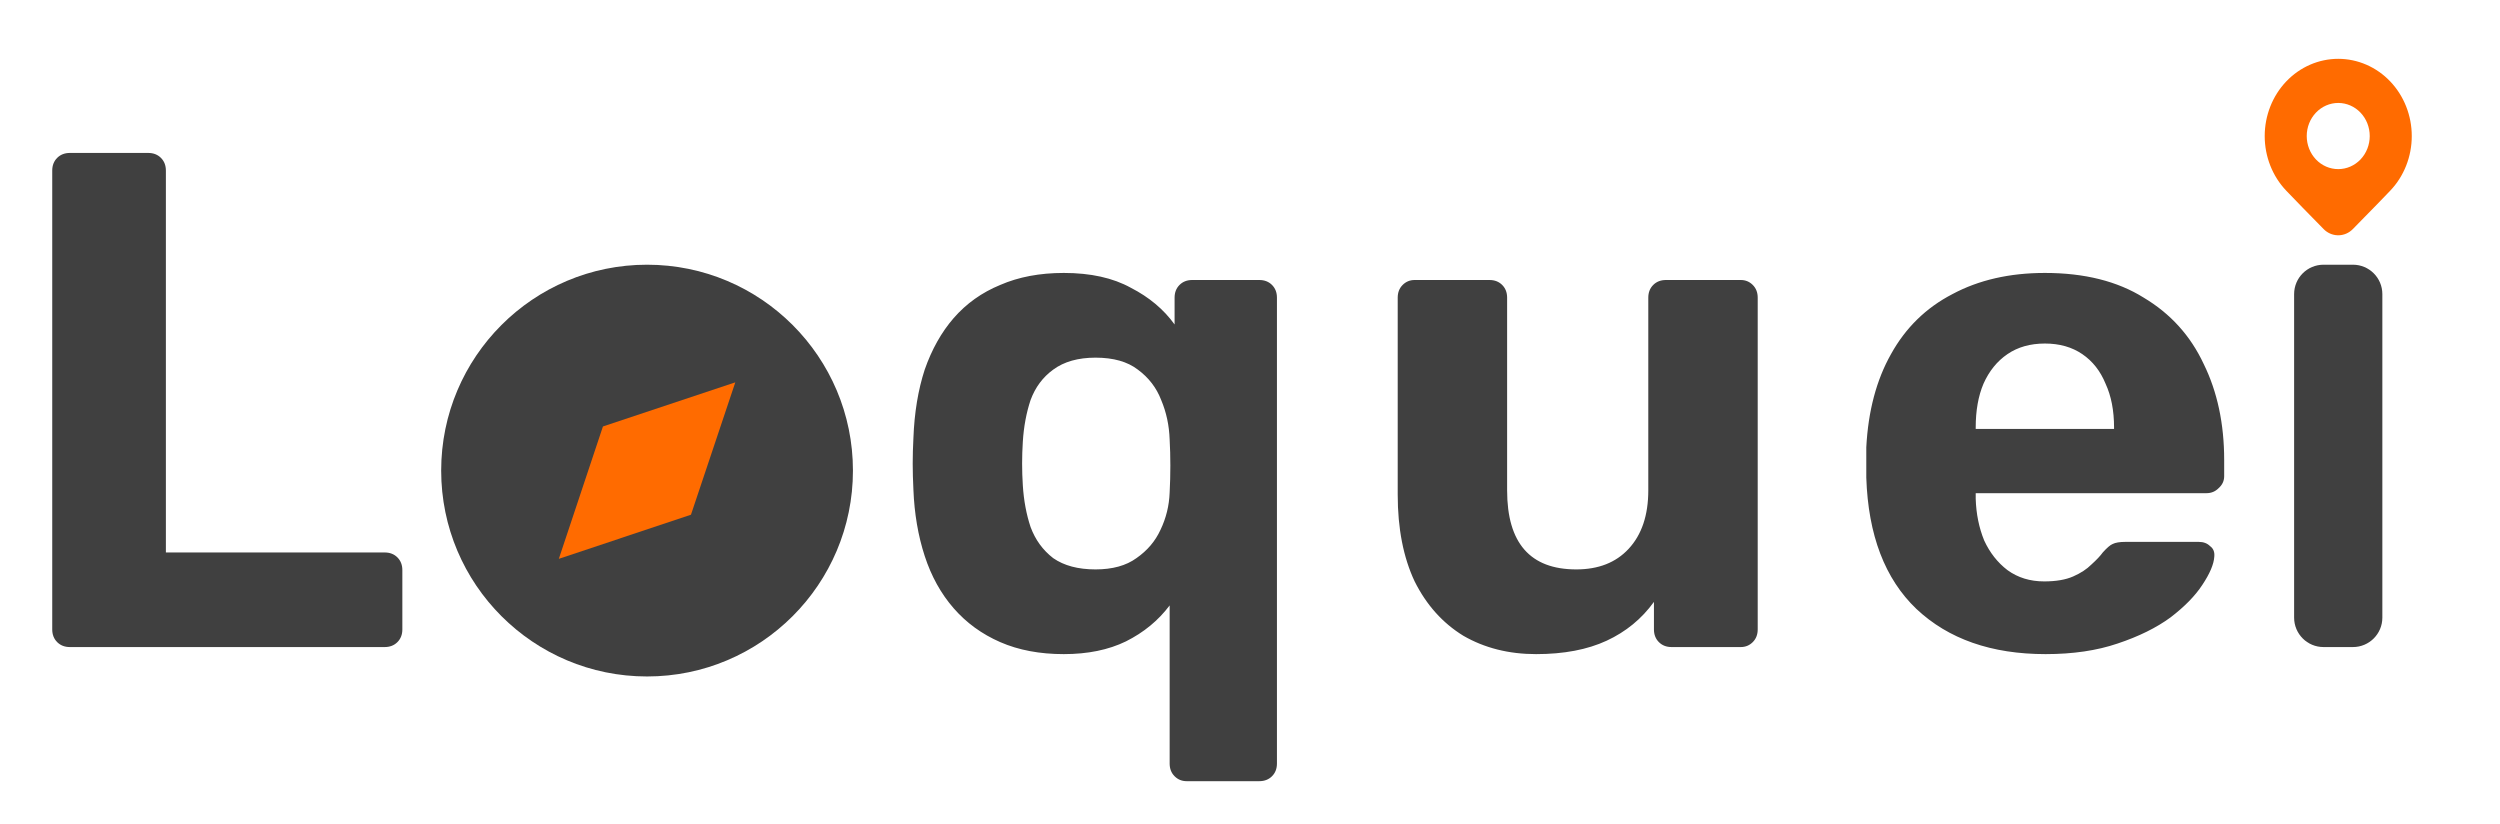
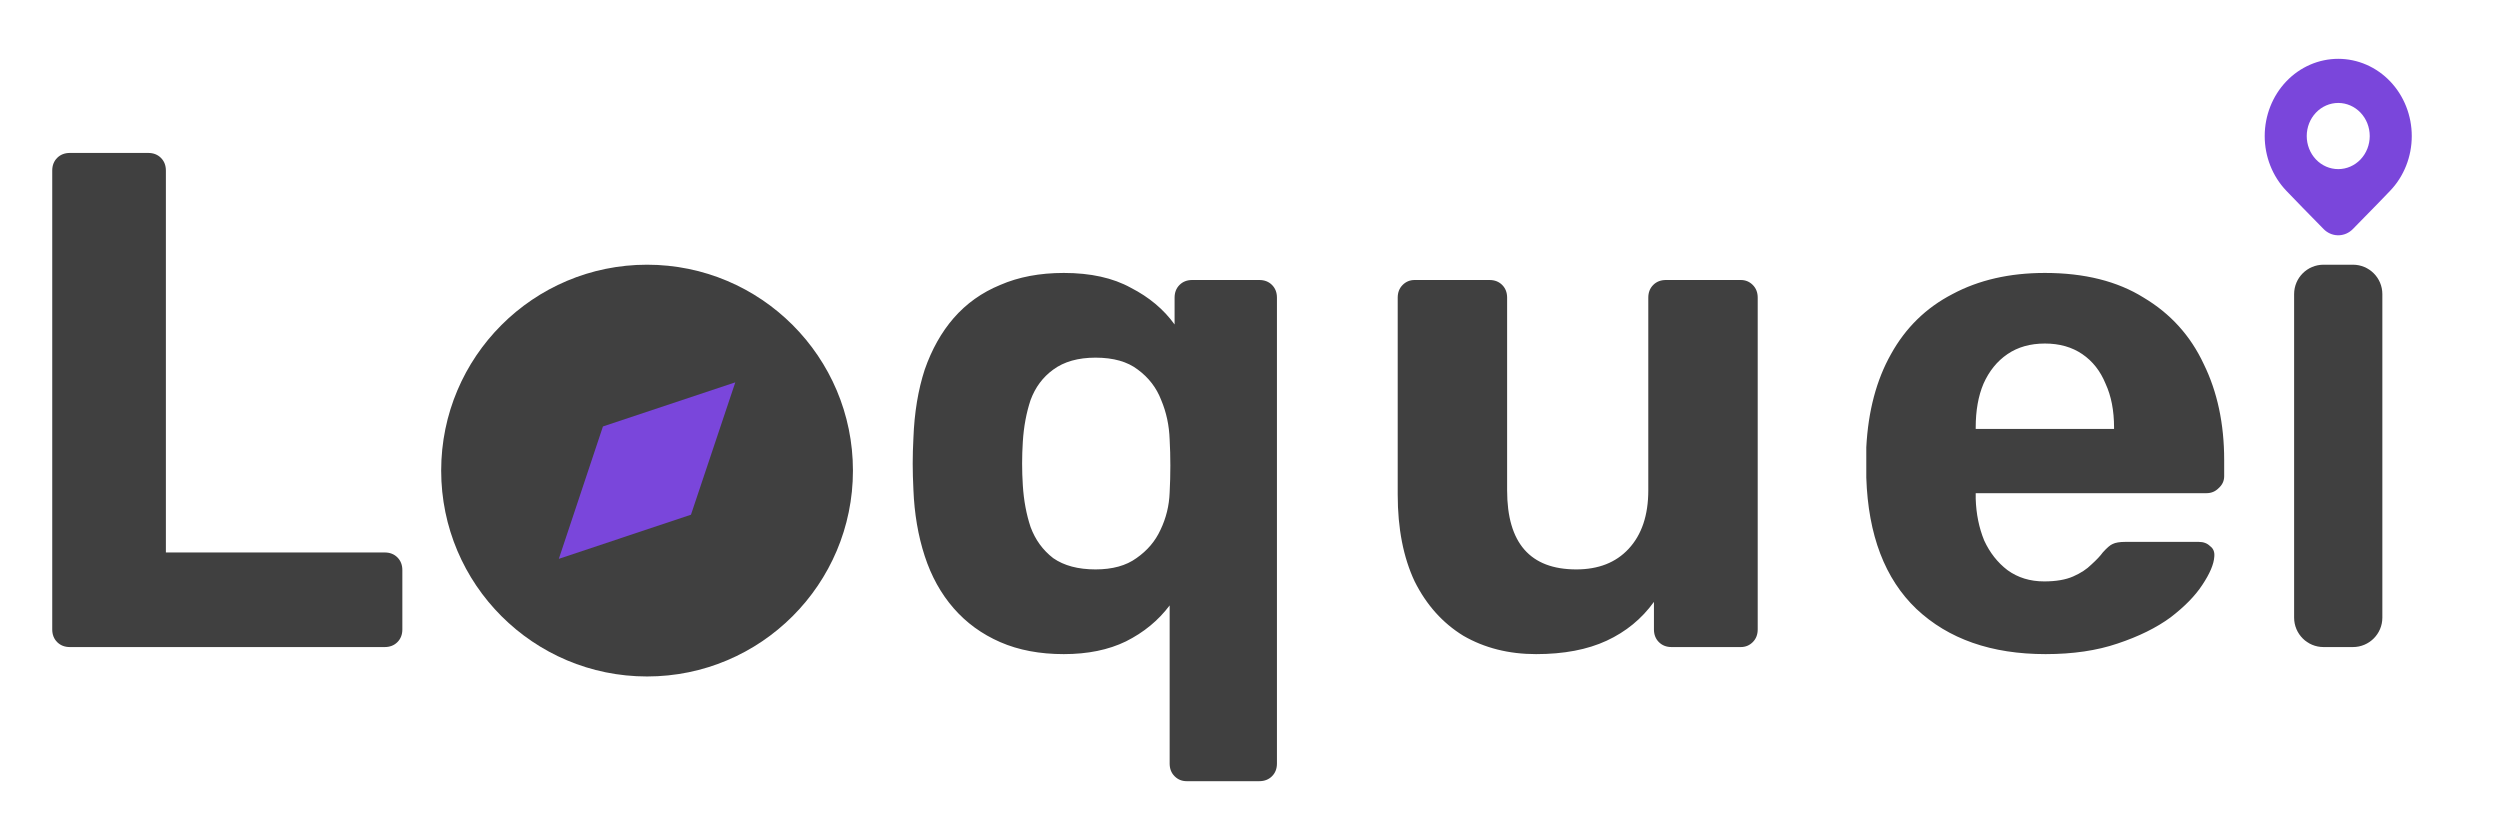
<svg xmlns="http://www.w3.org/2000/svg" width="85" height="28" viewBox="0 0 85 28" fill="none">
  <path d="M2.376 22C2.2 22 2.056 21.944 1.944 21.832C1.832 21.72 1.776 21.576 1.776 21.4V5.8C1.776 5.624 1.832 5.48 1.944 5.368C2.056 5.256 2.2 5.2 2.376 5.2H5.04C5.216 5.2 5.36 5.256 5.472 5.368C5.584 5.48 5.64 5.624 5.64 5.8V18.784H13.08C13.256 18.784 13.4 18.84 13.512 18.952C13.624 19.064 13.68 19.208 13.68 19.384V21.4C13.68 21.576 13.624 21.72 13.512 21.832C13.4 21.944 13.256 22 13.08 22H2.376Z" fill="#404040" />
  <path d="M40.344 26.56C40.184 26.56 40.048 26.504 39.936 26.392C39.824 26.28 39.768 26.136 39.768 25.96V20.584C39.384 21.096 38.888 21.504 38.28 21.808C37.688 22.096 36.984 22.24 36.168 22.24C35.352 22.24 34.632 22.104 34.008 21.832C33.384 21.56 32.856 21.176 32.424 20.68C31.992 20.184 31.664 19.592 31.44 18.904C31.216 18.216 31.088 17.464 31.056 16.648C31.04 16.328 31.032 16.032 31.032 15.76C31.032 15.488 31.04 15.2 31.056 14.896C31.088 14.032 31.216 13.256 31.44 12.568C31.68 11.88 32.008 11.296 32.424 10.816C32.856 10.32 33.384 9.944 34.008 9.688C34.632 9.416 35.352 9.28 36.168 9.28C37.08 9.28 37.84 9.448 38.448 9.784C39.072 10.104 39.568 10.52 39.936 11.032V10.12C39.936 9.944 39.992 9.8 40.104 9.688C40.216 9.576 40.36 9.52 40.536 9.52H42.816C42.992 9.52 43.136 9.576 43.248 9.688C43.36 9.8 43.416 9.944 43.416 10.12V25.96C43.416 26.136 43.36 26.28 43.248 26.392C43.136 26.504 42.992 26.56 42.816 26.56H40.344ZM37.248 19.36C37.824 19.36 38.288 19.232 38.64 18.976C39.008 18.72 39.28 18.4 39.456 18.016C39.648 17.616 39.752 17.192 39.768 16.744C39.784 16.44 39.792 16.136 39.792 15.832C39.792 15.528 39.784 15.232 39.768 14.944C39.752 14.464 39.656 14.016 39.48 13.6C39.32 13.184 39.056 12.84 38.688 12.568C38.336 12.296 37.856 12.16 37.248 12.16C36.656 12.16 36.176 12.296 35.808 12.568C35.456 12.824 35.2 13.168 35.04 13.6C34.896 14.032 34.808 14.504 34.776 15.016C34.744 15.512 34.744 16.008 34.776 16.504C34.808 17.016 34.896 17.488 35.04 17.92C35.2 18.352 35.456 18.704 35.808 18.976C36.176 19.232 36.656 19.36 37.248 19.36ZM52.226 22.24C51.298 22.24 50.474 22.032 49.754 21.616C49.05 21.184 48.498 20.568 48.098 19.768C47.714 18.952 47.522 17.968 47.522 16.816V10.12C47.522 9.944 47.578 9.8 47.69 9.688C47.802 9.576 47.938 9.52 48.098 9.52H50.642C50.818 9.52 50.962 9.576 51.074 9.688C51.186 9.8 51.242 9.944 51.242 10.12V16.672C51.242 18.464 52.026 19.36 53.594 19.36C54.346 19.36 54.938 19.128 55.37 18.664C55.818 18.184 56.042 17.52 56.042 16.672V10.12C56.042 9.944 56.098 9.8 56.21 9.688C56.322 9.576 56.466 9.52 56.642 9.52H59.186C59.346 9.52 59.482 9.576 59.594 9.688C59.706 9.8 59.762 9.944 59.762 10.12V21.4C59.762 21.576 59.706 21.72 59.594 21.832C59.482 21.944 59.346 22 59.186 22H56.834C56.658 22 56.514 21.944 56.402 21.832C56.29 21.72 56.234 21.576 56.234 21.4V20.464C55.818 21.04 55.282 21.48 54.626 21.784C53.97 22.088 53.17 22.24 52.226 22.24ZM69.55 22.24C67.71 22.24 66.246 21.728 65.158 20.704C64.086 19.68 63.518 18.192 63.454 16.24C63.454 16.112 63.454 15.944 63.454 15.736C63.454 15.512 63.454 15.336 63.454 15.208C63.518 13.976 63.798 12.92 64.294 12.04C64.79 11.144 65.486 10.464 66.382 10C67.278 9.52 68.326 9.28 69.526 9.28C70.87 9.28 71.99 9.56 72.886 10.12C73.798 10.664 74.478 11.416 74.926 12.376C75.39 13.32 75.622 14.408 75.622 15.64V16.192C75.622 16.352 75.558 16.488 75.43 16.6C75.318 16.712 75.182 16.768 75.022 16.768H67.174C67.174 16.784 67.174 16.816 67.174 16.864C67.174 16.896 67.174 16.928 67.174 16.96C67.19 17.472 67.286 17.944 67.462 18.376C67.654 18.792 67.918 19.128 68.254 19.384C68.606 19.64 69.022 19.768 69.502 19.768C69.902 19.768 70.23 19.712 70.486 19.6C70.742 19.488 70.95 19.352 71.11 19.192C71.286 19.032 71.414 18.896 71.494 18.784C71.638 18.624 71.75 18.528 71.83 18.496C71.926 18.448 72.07 18.424 72.262 18.424H74.758C74.918 18.424 75.046 18.472 75.142 18.568C75.254 18.648 75.302 18.768 75.286 18.928C75.27 19.184 75.134 19.504 74.878 19.888C74.638 20.256 74.278 20.624 73.798 20.992C73.318 21.344 72.718 21.64 71.998 21.88C71.294 22.12 70.478 22.24 69.55 22.24ZM67.174 14.584H71.878V14.536C71.878 13.96 71.782 13.464 71.59 13.048C71.414 12.616 71.15 12.28 70.798 12.04C70.446 11.8 70.022 11.68 69.526 11.68C69.03 11.68 68.606 11.8 68.254 12.04C67.902 12.28 67.63 12.616 67.438 13.048C67.262 13.464 67.174 13.96 67.174 14.536V14.584Z" fill="#404040" />
  <circle cx="22" cy="16" r="7" fill="#404040" />
-   <path d="M19 19L23.493 17.5L25 13L20.5 14.5L19 19Z" fill="#FF6B00" />
+   <path d="M19 19L23.493 17.5L25 13L20.5 14.5L19 19Z" fill="#7A46DB" />
  <rect x="78" y="9" width="3" height="13" rx="1" fill="#404040" />
-   <path d="M81.268 6.483C81.737 5.991 82 5.323 82 4.626C82 3.93 81.737 3.262 81.268 2.769C81.036 2.525 80.76 2.332 80.457 2.2C80.153 2.068 79.828 2 79.5 2C79.172 2 78.847 2.068 78.543 2.2C78.24 2.332 77.964 2.525 77.732 2.769C77.263 3.262 77 3.93 77 4.626C77 5.323 77.263 5.991 77.732 6.483L78.275 7.045L79.005 7.79L79.052 7.834C79.329 8.069 79.735 8.054 79.995 7.79L80.865 6.901L81.268 6.483V6.483ZM79.5 5.75C79.216 5.75 78.943 5.632 78.742 5.421C78.541 5.21 78.429 4.923 78.429 4.625C78.429 4.327 78.541 4.041 78.742 3.83C78.943 3.619 79.216 3.5 79.5 3.5C79.784 3.5 80.057 3.619 80.258 3.83C80.459 4.041 80.571 4.327 80.571 4.625C80.571 4.923 80.459 5.21 80.258 5.421C80.057 5.632 79.784 5.75 79.5 5.75Z" fill="#FF6B00" />
+   <path d="M81.268 6.483C81.737 5.991 82 5.323 82 4.626C82 3.93 81.737 3.262 81.268 2.769C81.036 2.525 80.76 2.332 80.457 2.2C80.153 2.068 79.828 2 79.5 2C79.172 2 78.847 2.068 78.543 2.2C78.24 2.332 77.964 2.525 77.732 2.769C77.263 3.262 77 3.93 77 4.626C77 5.323 77.263 5.991 77.732 6.483L78.275 7.045L79.005 7.79L79.052 7.834C79.329 8.069 79.735 8.054 79.995 7.79L80.865 6.901L81.268 6.483ZM79.5 5.75C79.216 5.75 78.943 5.632 78.742 5.421C78.541 5.21 78.429 4.923 78.429 4.625C78.429 4.327 78.541 4.041 78.742 3.83C78.943 3.619 79.216 3.5 79.5 3.5C79.784 3.5 80.057 3.619 80.258 3.83C80.459 4.041 80.571 4.327 80.571 4.625C80.571 4.923 80.459 5.21 80.258 5.421C80.057 5.632 79.784 5.75 79.5 5.75Z" fill="#7A46DB" />
</svg>
